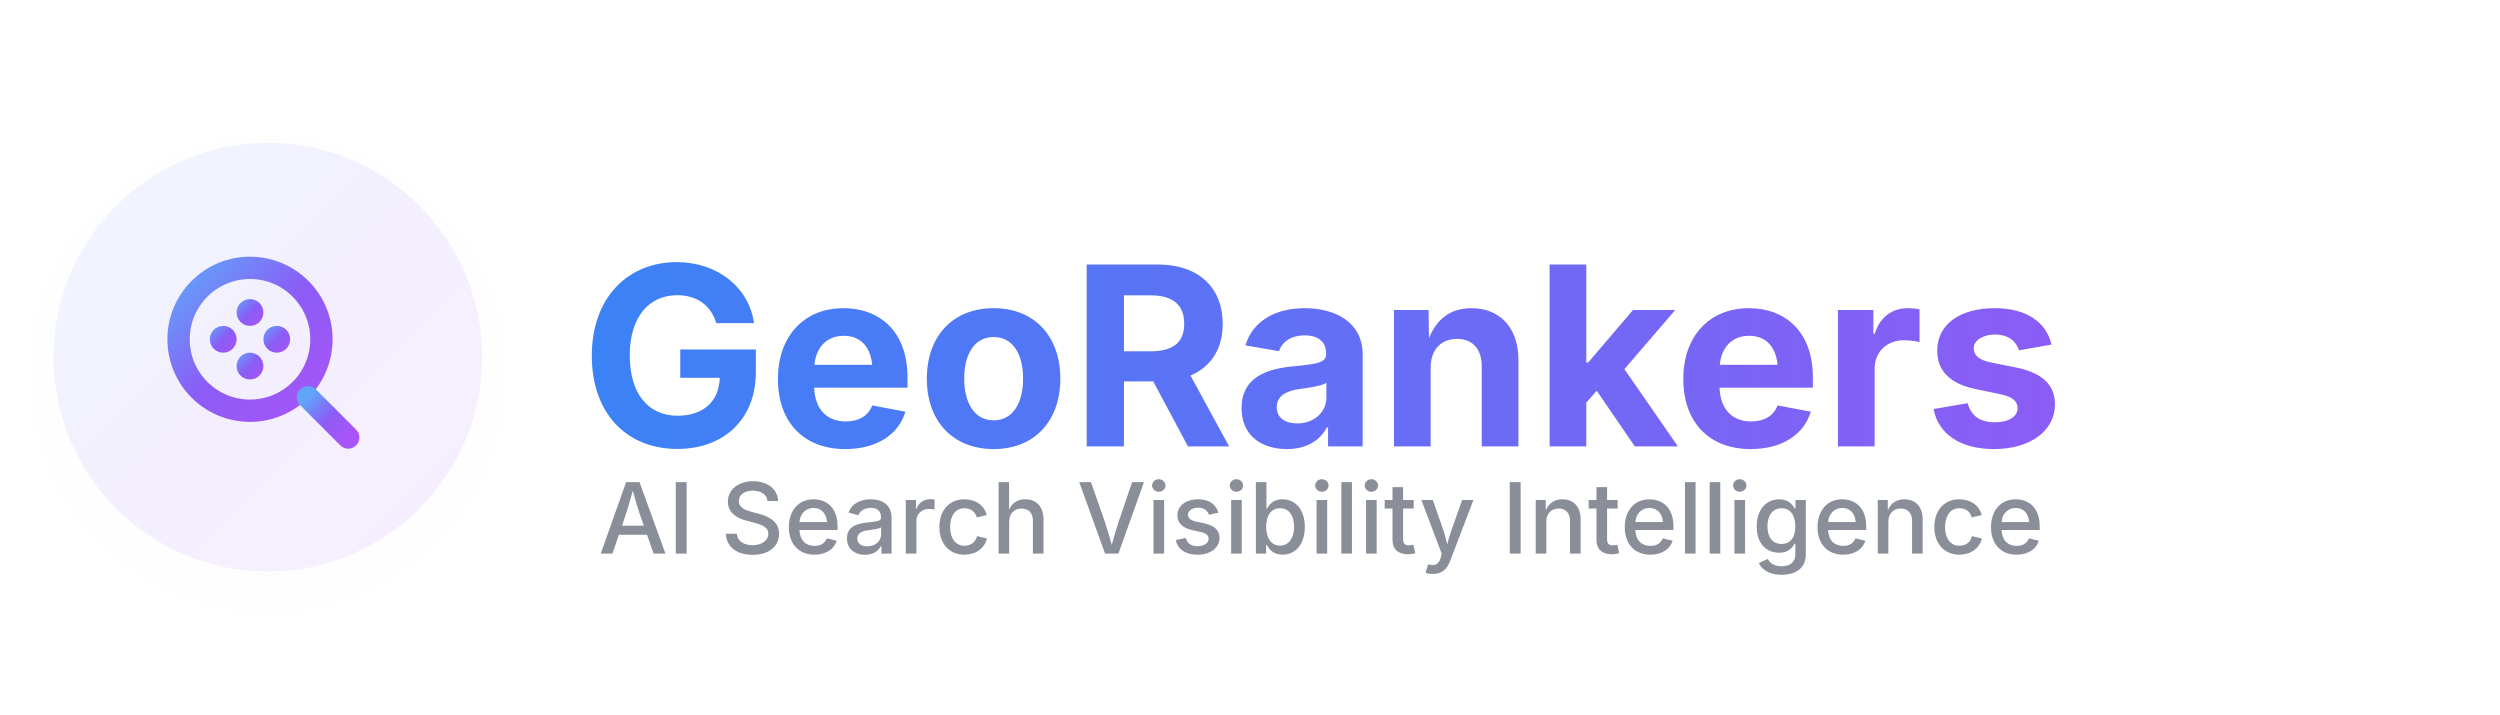
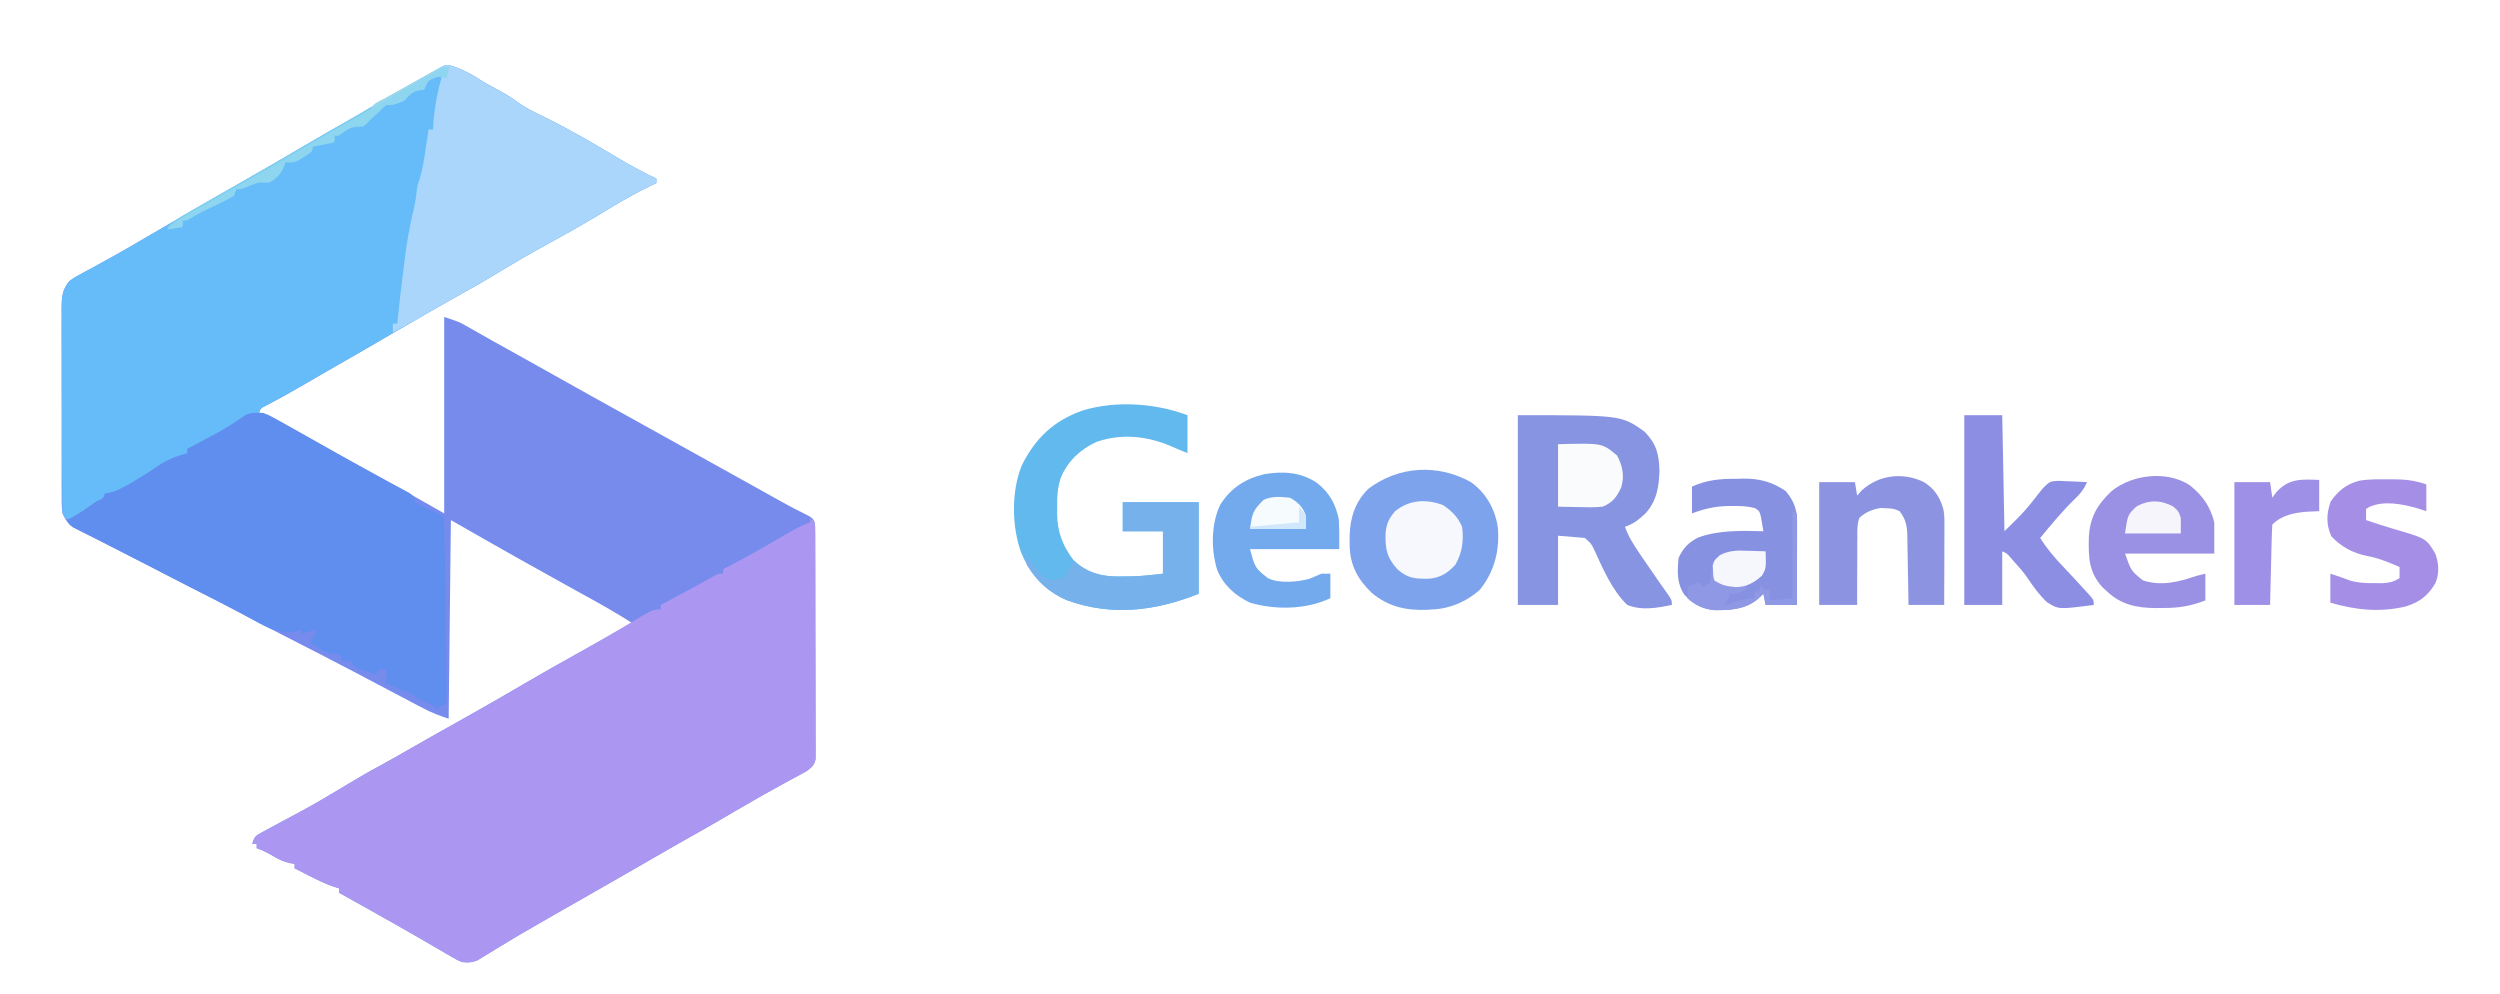
- <svg xmlns="http://www.w3.org/2000/svg" width="280" height="80" viewBox="0 0 280 80" fill="none">
-   <defs>
-     <linearGradient id="brandGradient" x1="0%" y1="0%" x2="100%" y2="0%">
-       <stop offset="0%" style="stop-color:#3B82F6;stop-opacity:1" />
-       <stop offset="100%" style="stop-color:#8B5CF6;stop-opacity:1" />
-     </linearGradient>
-     <linearGradient id="iconGradient" x1="0%" y1="0%" x2="100%" y2="100%">
-       <stop offset="0%" style="stop-color:#60A5FA;stop-opacity:1" />
-       <stop offset="50%" style="stop-color:#8B5CF6;stop-opacity:1" />
-       <stop offset="100%" style="stop-color:#A855F7;stop-opacity:1" />
-     </linearGradient>
-     <filter id="dropShadow" x="-20%" y="-20%" width="140%" height="140%">
-       <feDropShadow dx="0" dy="2" stdDeviation="4" flood-color="#000000" flood-opacity="0.1" />
-     </filter>
-   </defs>
-   <circle cx="30" cy="40" r="24" fill="url(#iconGradient)" filter="url(#dropShadow)" opacity="0.1" />
-   <g transform="translate(18, 28)">
-     <circle cx="10" cy="10" r="8" stroke="url(#iconGradient)" stroke-width="2.5" fill="none" />
-     <line x1="16.5" y1="16.5" x2="21" y2="21" stroke="url(#iconGradient)" stroke-width="2.5" stroke-linecap="round" />
-     <circle cx="10" cy="7" r="1.5" fill="url(#iconGradient)" />
-     <circle cx="7" cy="10" r="1.5" fill="url(#iconGradient)" />
-     <circle cx="13" cy="10" r="1.5" fill="url(#iconGradient)" />
-     <circle cx="10" cy="13" r="1.5" fill="url(#iconGradient)" />
-   </g>
-   <text x="65" y="50" font-family="Inter, system-ui, sans-serif" font-size="28" font-weight="700" fill="url(#brandGradient)">
-     GeoRankers
-   </text>
-   <text x="67" y="62" font-family="Inter, system-ui, sans-serif" font-size="11" font-weight="500" fill="#6B7280" opacity="0.8">
-     AI Search Visibility Intelligence
-   </text>
-   <line x1="65" y1="54" x2="95" y2="54" stroke="url(#brandGradient)" stroke-width="1" opacity="0.3" />
+ <svg xmlns="http://www.w3.org/2000/svg" version="1.1" viewBox="210 270 1120 445">
+   <path d="M0 0 C5.911 1.747 10.668 4.392 15.75 7.812 C17.556 8.804 19.369 9.782 21.188 10.75 C24.313 12.426 27.255 14.084 30.062 16.25 C33.736 18.988 37.762 20.878 41.869 22.881 C53.869 28.772 65.396 35.563 76.88 42.391 C82.052 45.449 87.303 48.27 92.75 50.812 C92.75 51.472 92.75 52.133 92.75 52.812 C91.625 53.358 91.625 53.358 90.477 53.914 C84.714 56.745 79.114 59.692 73.641 63.047 C64.384 68.701 55.024 74.189 45.473 79.332 C36.565 84.175 27.825 89.311 19.163 94.579 C15.189 96.987 11.159 99.27 7.092 101.515 C3.103 103.725 -0.854 105.988 -4.812 108.25 C-5.707 108.761 -6.601 109.272 -7.522 109.798 C-15.637 114.444 -23.714 119.155 -31.786 123.874 C-38.09 127.558 -44.41 131.208 -50.758 134.816 C-53.49 136.373 -56.211 137.948 -58.93 139.527 C-60.164 140.244 -60.164 140.244 -61.423 140.976 C-63.081 141.94 -64.738 142.903 -66.395 143.868 C-71.676 146.931 -76.994 149.881 -82.414 152.691 C-84.408 153.686 -84.408 153.686 -85.25 155.812 C-84.086 156.128 -84.086 156.128 -82.898 156.449 C-77.902 158.316 -73.481 160.955 -68.875 163.625 C-60.722 168.296 -52.527 172.866 -44.25 177.312 C-30.12 184.917 -16.182 192.852 -2.25 200.812 C-2.25 171.773 -2.25 142.732 -2.25 112.812 C4.498 115.062 4.498 115.062 7.641 116.844 C8.341 117.237 9.041 117.63 9.762 118.035 C10.501 118.457 11.239 118.878 12 119.312 C13.607 120.218 15.213 121.123 16.82 122.027 C17.638 122.49 18.455 122.953 19.298 123.429 C23.145 125.599 27.011 127.735 30.875 129.875 C36.323 132.899 41.761 135.939 47.188 139 C57.97 145.08 68.801 151.071 79.624 157.078 C83.667 159.321 87.708 161.567 91.75 163.812 C93.168 164.6 94.586 165.388 96.004 166.176 C106.902 172.23 106.902 172.23 110.247 174.089 C112.54 175.362 114.833 176.636 117.126 177.909 C122.533 180.912 127.939 183.916 133.34 186.929 C135.784 188.293 138.229 189.655 140.675 191.017 C142.39 191.973 144.104 192.931 145.818 193.889 C150.323 196.398 154.811 198.875 159.457 201.113 C162.75 202.812 162.75 202.812 163.75 204.812 C163.848 206.25 163.885 207.692 163.89 209.133 C163.896 210.04 163.902 210.947 163.908 211.882 C163.909 212.88 163.91 213.878 163.911 214.906 C163.916 215.955 163.921 217.004 163.926 218.084 C163.941 221.565 163.948 225.046 163.953 228.527 C163.959 230.939 163.965 233.35 163.97 235.761 C163.981 240.821 163.987 245.881 163.99 250.941 C163.996 257.436 164.02 263.931 164.048 270.425 C164.067 275.407 164.072 280.388 164.074 285.37 C164.077 287.765 164.085 290.16 164.098 292.555 C164.115 295.9 164.113 299.245 164.106 302.59 C164.116 303.586 164.125 304.582 164.134 305.608 C164.126 306.973 164.126 306.973 164.117 308.365 C164.119 309.156 164.12 309.947 164.122 310.762 C163.655 313.338 162.753 314.183 160.75 315.812 C158.954 316.941 158.954 316.941 156.926 318.02 C156.157 318.434 155.387 318.849 154.595 319.276 C153.759 319.721 152.923 320.166 152.062 320.625 C144.121 324.92 136.285 329.366 128.5 333.938 C121.841 337.845 115.179 341.736 108.438 345.5 C102.782 348.657 97.164 351.873 91.562 355.125 C81.321 361.072 71.037 366.945 60.75 372.812 C47.101 380.584 47.101 380.584 33.5 388.438 C32.607 388.957 31.713 389.476 30.793 390.012 C28.323 391.473 25.873 392.958 23.426 394.457 C22.664 394.918 21.901 395.38 21.116 395.855 C19.613 396.765 18.114 397.685 16.622 398.614 C15.933 399.029 15.245 399.444 14.535 399.871 C13.926 400.245 13.316 400.62 12.688 401.006 C10.178 402.051 8.452 402.098 5.75 401.812 C3.436 400.825 3.436 400.825 1.039 399.426 C0.135 398.906 -0.769 398.386 -1.701 397.85 C-2.666 397.28 -3.631 396.711 -4.625 396.125 C-6.687 394.933 -8.75 393.742 -10.812 392.551 C-11.872 391.934 -12.932 391.317 -14.023 390.682 C-19.2 387.683 -24.413 384.75 -29.625 381.812 C-31.466 380.771 -33.307 379.729 -35.148 378.688 C-39.837 376.04 -44.539 373.419 -49.25 370.812 C-49.25 370.152 -49.25 369.493 -49.25 368.812 C-50.088 368.557 -50.926 368.302 -51.789 368.039 C-55.582 366.695 -59.052 365.022 -62.625 363.188 C-63.266 362.863 -63.906 362.538 -64.566 362.203 C-66.129 361.41 -67.69 360.612 -69.25 359.812 C-69.25 359.152 -69.25 358.493 -69.25 357.812 C-69.98 357.699 -70.709 357.586 -71.461 357.469 C-74.337 356.792 -76.342 355.81 -78.875 354.312 C-81.383 352.84 -83.475 351.737 -86.25 350.812 C-86.25 350.152 -86.25 349.493 -86.25 348.812 C-86.91 348.812 -87.57 348.812 -88.25 348.812 C-87.097 345.355 -86.662 345.188 -83.602 343.543 C-82.85 343.133 -82.098 342.722 -81.323 342.299 C-80.111 341.656 -80.111 341.656 -78.875 341 C-78.048 340.551 -77.221 340.101 -76.369 339.638 C-73.025 337.824 -69.669 336.036 -66.312 334.246 C-59.258 330.459 -52.425 326.334 -45.573 322.196 C-40.539 319.163 -35.479 316.235 -30.293 313.469 C-26.032 311.15 -21.832 308.727 -17.625 306.312 C-9.759 301.799 -1.859 297.352 6.062 292.938 C15.344 287.761 24.543 282.456 33.708 277.076 C43.099 271.577 52.592 266.267 62.098 260.969 C68.678 257.301 75.222 253.573 81.75 249.812 C75.091 245.542 68.24 241.692 61.312 237.875 C59.508 236.877 57.704 235.878 55.9 234.879 C54.669 234.198 53.438 233.516 52.207 232.835 C46.087 229.448 39.979 226.041 33.875 222.625 C32.509 221.862 32.509 221.862 31.115 221.084 C20.953 215.396 10.863 209.591 0.75 203.812 C0.42 233.183 0.09 262.553 -0.25 292.812 C-4.457 291.41 -7.797 290.144 -11.637 288.125 C-12.646 287.597 -13.656 287.069 -14.696 286.525 C-15.766 285.96 -16.835 285.395 -17.938 284.812 C-19.063 284.223 -20.188 283.633 -21.347 283.026 C-26.175 280.493 -30.997 277.947 -35.816 275.398 C-37.211 274.661 -38.605 273.924 -40 273.188 C-40.713 272.81 -41.426 272.433 -42.161 272.045 C-52.524 266.587 -62.962 261.273 -73.39 255.939 C-81.164 251.959 -88.918 247.947 -96.641 243.867 C-105.687 239.09 -114.785 234.417 -123.897 229.767 C-126.567 228.403 -129.235 227.036 -131.903 225.668 C-142.518 220.22 -142.518 220.22 -153.166 214.838 C-155.824 213.505 -158.473 212.157 -161.125 210.812 C-162.038 210.363 -162.951 209.914 -163.892 209.452 C-165.117 208.826 -165.117 208.826 -166.367 208.188 C-167.054 207.845 -167.741 207.502 -168.449 207.148 C-170.987 205.266 -171.897 203.703 -173.25 200.812 C-173.689 197.62 -173.66 194.455 -173.638 191.236 C-173.643 190.278 -173.649 189.32 -173.654 188.332 C-173.667 185.169 -173.659 182.007 -173.648 178.844 C-173.65 176.643 -173.653 174.443 -173.657 172.242 C-173.662 167.632 -173.655 163.023 -173.641 158.413 C-173.624 152.504 -173.634 146.596 -173.652 140.688 C-173.663 136.145 -173.659 131.602 -173.651 127.058 C-173.649 124.88 -173.652 122.701 -173.659 120.523 C-173.667 117.478 -173.655 114.434 -173.638 111.389 C-173.647 110.039 -173.647 110.039 -173.657 108.662 C-173.608 103.889 -173.36 100.683 -170.25 96.812 C-168.179 95.274 -168.179 95.274 -165.77 93.973 C-164.865 93.475 -163.961 92.977 -163.03 92.463 C-162.051 91.939 -161.071 91.415 -160.062 90.875 C-157.96 89.719 -155.858 88.562 -153.758 87.402 C-152.677 86.809 -151.595 86.216 -150.481 85.605 C-145.419 82.797 -140.429 79.87 -135.438 76.938 C-118.217 66.855 -100.925 56.9 -83.589 47.019 C-77.601 43.6 -71.651 40.121 -65.716 36.609 C-59.095 32.7 -52.418 28.892 -45.73 25.098 C-41.579 22.737 -37.454 20.346 -33.367 17.875 C-27.748 14.486 -22.035 11.272 -16.312 8.062 C-14.282 6.923 -12.252 5.782 -10.223 4.641 C-9.338 4.145 -8.454 3.649 -7.543 3.138 C-1.847 -0.154 -1.847 -0.154 0 0 Z " fill="#778BED" transform="translate(411.25,299.1875)" />
+   <path d="M0 0 C5.911 1.747 10.668 4.392 15.75 7.812 C17.556 8.804 19.369 9.782 21.188 10.75 C24.313 12.426 27.255 14.084 30.062 16.25 C33.736 18.988 37.762 20.878 41.869 22.881 C53.869 28.772 65.396 35.563 76.88 42.391 C82.052 45.449 87.303 48.27 92.75 50.812 C92.75 51.472 92.75 52.133 92.75 52.812 C91.625 53.358 91.625 53.358 90.477 53.914 C84.714 56.745 79.114 59.692 73.641 63.047 C64.384 68.701 55.024 74.189 45.473 79.332 C36.565 84.175 27.825 89.311 19.163 94.579 C15.189 96.987 11.159 99.27 7.092 101.515 C3.103 103.725 -0.854 105.988 -4.812 108.25 C-5.707 108.761 -6.601 109.272 -7.522 109.798 C-15.637 114.444 -23.714 119.155 -31.786 123.874 C-38.09 127.558 -44.41 131.208 -50.758 134.816 C-53.49 136.373 -56.211 137.948 -58.93 139.527 C-60.164 140.244 -60.164 140.244 -61.423 140.976 C-63.081 141.94 -64.738 142.903 -66.395 143.868 C-71.676 146.931 -76.994 149.881 -82.414 152.691 C-84.408 153.686 -84.408 153.686 -85.25 155.812 C-86.957 156.559 -86.957 156.559 -89.062 157.25 C-92.291 158.395 -94.571 159.652 -97.25 161.812 C-99.568 163.185 -101.893 164.509 -104.25 165.812 C-105.183 166.337 -106.117 166.862 -107.078 167.402 C-108.063 167.95 -109.048 168.498 -110.062 169.062 C-111.464 169.844 -111.464 169.844 -112.895 170.641 C-115.25 171.812 -115.25 171.812 -117.25 171.812 C-117.25 172.472 -117.25 173.132 -117.25 173.812 C-118.012 174.176 -118.774 174.54 -119.559 174.914 C-125.313 177.716 -130.693 180.659 -135.957 184.293 C-146.477 191.264 -146.477 191.264 -151.938 192.344 C-155.385 193.043 -156.809 195.316 -159.25 197.812 C-160.741 198.977 -162.264 200.1 -163.812 201.188 C-164.556 201.711 -165.3 202.234 -166.066 202.773 C-168.25 203.812 -168.25 203.812 -170.465 203.602 C-172.25 202.812 -172.25 202.812 -173.25 200.812 C-173.359 197.727 -173.407 194.663 -173.411 191.577 C-173.416 190.619 -173.421 189.661 -173.426 188.674 C-173.441 185.495 -173.448 182.316 -173.453 179.137 C-173.459 176.932 -173.465 174.727 -173.47 172.522 C-173.481 167.895 -173.487 163.267 -173.49 158.639 C-173.496 152.707 -173.52 146.775 -173.548 140.844 C-173.567 136.287 -173.572 131.731 -173.574 127.175 C-173.577 124.988 -173.585 122.801 -173.598 120.614 C-173.615 117.555 -173.613 114.496 -173.606 111.436 C-173.616 110.532 -173.625 109.627 -173.634 108.695 C-173.603 103.908 -173.377 100.693 -170.25 96.812 C-168.179 95.274 -168.179 95.274 -165.77 93.973 C-164.865 93.475 -163.961 92.977 -163.03 92.463 C-162.051 91.939 -161.071 91.415 -160.062 90.875 C-157.96 89.719 -155.858 88.562 -153.758 87.402 C-152.677 86.809 -151.595 86.216 -150.481 85.605 C-145.419 82.797 -140.429 79.87 -135.438 76.938 C-118.217 66.855 -100.925 56.9 -83.589 47.019 C-77.601 43.6 -71.651 40.121 -65.716 36.609 C-59.095 32.7 -52.418 28.892 -45.73 25.098 C-41.579 22.737 -37.454 20.346 -33.367 17.875 C-27.748 14.486 -22.035 11.272 -16.312 8.062 C-14.282 6.923 -12.252 5.782 -10.223 4.641 C-9.338 4.145 -8.454 3.649 -7.543 3.138 C-1.847 -0.154 -1.847 -0.154 0 0 Z " fill="#66BCF8" transform="translate(411.25,299.1875)" />
+   <path d="M0 0 C2.425 2.425 2.252 3.003 2.261 6.32 C2.268 7.228 2.275 8.135 2.282 9.069 C2.28 10.067 2.277 11.065 2.275 12.094 C2.28 13.142 2.285 14.191 2.29 15.272 C2.304 18.753 2.303 22.234 2.301 25.715 C2.305 28.126 2.309 30.538 2.314 32.949 C2.321 38.009 2.321 43.069 2.316 48.129 C2.31 54.624 2.327 61.118 2.35 67.613 C2.365 72.594 2.366 77.576 2.363 82.558 C2.363 84.953 2.368 87.348 2.378 89.743 C2.391 93.088 2.384 96.432 2.372 99.777 C2.38 100.773 2.388 101.769 2.395 102.795 C2.388 103.705 2.381 104.615 2.374 105.553 C2.374 106.344 2.375 107.135 2.375 107.95 C1.904 110.524 1.002 111.371 -1 113 C-2.796 114.128 -2.796 114.128 -4.824 115.207 C-5.593 115.622 -6.363 116.036 -7.155 116.463 C-7.991 116.909 -8.827 117.354 -9.688 117.812 C-17.629 122.108 -25.465 126.554 -33.25 131.125 C-39.909 135.032 -46.571 138.924 -53.312 142.688 C-58.968 145.845 -64.586 149.06 -70.188 152.312 C-80.429 158.259 -90.713 164.133 -101 170 C-114.649 177.771 -114.649 177.771 -128.25 185.625 C-129.143 186.144 -130.037 186.664 -130.957 187.199 C-133.427 188.661 -135.877 190.146 -138.324 191.645 C-139.086 192.106 -139.849 192.567 -140.634 193.042 C-142.137 193.953 -143.636 194.872 -145.128 195.801 C-145.817 196.216 -146.505 196.631 -147.215 197.059 C-147.824 197.433 -148.434 197.807 -149.062 198.193 C-151.572 199.238 -153.298 199.286 -156 199 C-158.314 198.013 -158.314 198.013 -160.711 196.613 C-161.615 196.093 -162.519 195.573 -163.451 195.037 C-164.416 194.468 -165.381 193.899 -166.375 193.312 C-168.437 192.121 -170.5 190.929 -172.562 189.738 C-173.622 189.122 -174.682 188.505 -175.773 187.87 C-180.95 184.87 -186.163 181.937 -191.375 179 C-193.216 177.958 -195.057 176.917 -196.898 175.875 C-201.587 173.228 -206.289 170.607 -211 168 C-211 167.34 -211 166.68 -211 166 C-211.838 165.745 -212.676 165.49 -213.539 165.227 C-217.332 163.882 -220.802 162.21 -224.375 160.375 C-225.016 160.05 -225.656 159.725 -226.316 159.391 C-227.879 158.597 -229.44 157.799 -231 157 C-231 156.34 -231 155.68 -231 155 C-232.094 154.83 -232.094 154.83 -233.211 154.656 C-236.087 153.98 -238.092 152.997 -240.625 151.5 C-243.133 150.028 -245.225 148.925 -248 148 C-248 147.34 -248 146.68 -248 146 C-248.66 146 -249.32 146 -250 146 C-248.847 142.542 -248.412 142.376 -245.352 140.73 C-244.6 140.32 -243.848 139.91 -243.073 139.487 C-242.265 139.058 -241.457 138.629 -240.625 138.188 C-239.384 137.513 -239.384 137.513 -238.119 136.826 C-234.775 135.012 -231.419 133.223 -228.062 131.434 C-221.008 127.646 -214.175 123.521 -207.323 119.383 C-202.289 116.351 -197.229 113.422 -192.043 110.656 C-187.782 108.337 -183.582 105.915 -179.375 103.5 C-171.509 98.987 -163.609 94.539 -155.688 90.125 C-146.403 84.947 -137.202 79.642 -128.036 74.259 C-119.72 69.389 -111.322 64.676 -102.901 59.991 C-96.03 56.16 -89.216 52.249 -82.475 48.194 C-70.443 41 -70.443 41 -67 41 C-67 40.34 -67 39.68 -67 39 C-66.045 38.492 -65.09 37.984 -64.105 37.461 C-62.799 36.766 -61.493 36.07 -60.188 35.375 C-59.51 35.015 -58.832 34.654 -58.134 34.283 C-53.081 31.591 -48.066 28.837 -43.074 26.031 C-41 25 -41 25 -39 25 C-39 24.34 -39 23.68 -39 23 C-38.138 22.55 -37.275 22.1 -36.387 21.637 C-27.941 17.197 -19.649 12.541 -11.436 7.682 C-7.702 5.489 -4.108 3.435 0 2 C0 1.34 0 0.68 0 0 Z " fill="#AB97F1" transform="translate(573,502)" />
+   <path d="M0 0 C2.519 0.987 2.519 0.987 5.027 2.387 C6.445 3.166 6.445 3.166 7.892 3.961 C8.897 4.531 9.902 5.101 10.938 5.688 C11.993 6.273 13.048 6.858 14.136 7.46 C17.432 9.293 20.717 11.144 24 13 C25.005 13.566 26.01 14.131 27.045 14.714 C30.896 16.882 34.745 19.052 38.584 21.24 C43.312 23.934 48.056 26.585 52.852 29.156 C53.781 29.657 54.711 30.158 55.669 30.673 C57.432 31.619 59.2 32.557 60.972 33.487 C61.752 33.906 62.532 34.326 63.336 34.758 C64.022 35.12 64.708 35.483 65.416 35.856 C67 37 67 37 68 40 C69.724 41.166 69.724 41.166 71.812 42.062 C72.843 42.544 72.843 42.544 73.895 43.035 C75.328 43.692 76.763 44.346 78.199 44.996 C80 46 80 46 81 48 C81.127 50.552 81.196 53.078 81.221 55.631 C81.233 56.418 81.244 57.205 81.256 58.016 C81.293 60.625 81.322 63.234 81.352 65.844 C81.375 67.652 81.398 69.461 81.422 71.269 C81.47 75.062 81.515 78.855 81.558 82.648 C81.612 87.517 81.676 92.387 81.743 97.256 C81.793 100.991 81.838 104.726 81.882 108.461 C81.903 110.257 81.926 112.053 81.951 113.849 C81.985 116.356 82.012 118.862 82.038 121.369 C82.049 122.116 82.06 122.863 82.072 123.633 C82.114 128.771 82.114 128.771 81 131 C80.34 131 79.68 131 79 131 C78.67 131.66 78.34 132.32 78 133 C77.34 132.34 76.68 131.68 76 131 C74.886 130.526 73.772 130.051 72.625 129.562 C69.582 128.251 67.588 126.963 65 125 C63.672 124.646 62.338 124.315 61 124 C58.985 123.031 56.982 122.036 55 121 C55 119.02 55 117.04 55 115 C53.68 115 52.36 115 51 115 C51 115.66 51 116.32 51 117 C46.872 116.393 43.626 115.06 40 113 C39.67 112.34 39.34 111.68 39 111 C37.68 111 36.36 111 35 111 C35 110.34 35 109.68 35 109 C33.224 107.925 33.224 107.925 32 108 C27.485 107.484 24.652 105.633 21 103 C22 101 23 99 24 97 C20.535 97.99 20.535 97.99 17 99 C17 98.34 17 97.68 17 97 C15.515 97.495 15.515 97.495 14 98 C6.684 98.77 2.295 96.561 -4 93 C-5.885 91.973 -7.77 90.947 -9.656 89.922 C-11.033 89.165 -11.033 89.165 -12.438 88.393 C-15.751 86.592 -19.113 84.909 -22.5 83.25 C-33.15 77.98 -43.676 72.467 -54.221 66.991 C-58.108 64.975 -62 62.973 -65.899 60.98 C-68.416 59.694 -70.931 58.403 -73.446 57.112 C-75.223 56.201 -77.004 55.297 -78.784 54.392 C-79.851 53.844 -80.917 53.295 -82.016 52.73 C-82.957 52.25 -83.898 51.769 -84.868 51.274 C-87 50 -87 50 -88 48 C-86.989 47.443 -85.979 46.886 -84.938 46.312 C-82.222 44.773 -79.699 43.102 -77.188 41.25 C-74 39 -74 39 -72 39 C-71.67 38.01 -71.34 37.02 -71 36 C-69.971 35.867 -69.971 35.867 -68.922 35.73 C-65.328 34.832 -62.408 33.181 -59.25 31.312 C-58.632 30.955 -58.013 30.597 -57.376 30.228 C-53.876 28.181 -50.508 26.018 -47.188 23.688 C-43.055 20.836 -38.827 19.301 -34 18 C-34 17.34 -34 16.68 -34 16 C-32.975 15.457 -31.95 14.915 -30.895 14.355 C-29.534 13.633 -28.173 12.91 -26.812 12.188 C-26.139 11.831 -25.465 11.475 -24.771 11.107 C-20.392 8.779 -16.072 6.417 -11.973 3.613 C-11.342 3.184 -10.712 2.755 -10.062 2.312 C-9.435 1.876 -8.807 1.439 -8.16 0.988 C-5.267 -0.335 -3.166 -0.21 0 0 Z " fill="#608EEE" transform="translate(328,455)" />
+   <path d="M0 0 C5.911 1.747 10.668 4.392 15.75 7.812 C17.556 8.804 19.369 9.782 21.188 10.75 C24.313 12.426 27.255 14.084 30.062 16.25 C33.736 18.988 37.762 20.878 41.869 22.881 C53.869 28.772 65.396 35.563 76.88 42.391 C82.052 45.449 87.303 48.27 92.75 50.812 C92.75 51.472 92.75 52.133 92.75 52.812 C92 53.176 91.25 53.54 90.477 53.914 C84.714 56.745 79.114 59.692 73.641 63.047 C64.384 68.701 55.024 74.189 45.473 79.332 C36.565 84.175 27.825 89.311 19.163 94.579 C15.211 96.974 11.203 99.244 7.157 101.476 C2.83 103.878 -1.457 106.35 -5.75 108.812 C-12.225 112.526 -18.715 116.206 -25.25 119.812 C-25.25 118.493 -25.25 117.172 -25.25 115.812 C-24.59 115.812 -23.93 115.812 -23.25 115.812 C-23.2 115.268 -23.149 114.724 -23.097 114.163 C-22.403 106.935 -21.544 99.731 -20.63 92.528 C-20.461 91.182 -20.294 89.835 -20.13 88.489 C-19.145 80.387 -17.863 72.465 -15.886 64.538 C-15.325 62.135 -14.948 59.825 -14.688 57.375 C-14.25 53.812 -14.25 53.812 -13.324 51.207 C-11.94 46.834 -11.293 42.467 -10.625 37.938 C-10.424 36.619 -10.424 36.619 -10.219 35.273 C-9.891 33.121 -9.57 30.967 -9.25 28.812 C-8.59 28.812 -7.93 28.812 -7.25 28.812 C-7.213 28.085 -7.175 27.358 -7.137 26.609 C-6.643 19.062 -5.301 12.086 -3.25 4.812 C-6.208 5.52 -6.208 5.52 -9.25 6.812 C-9.933 8.138 -10.601 9.471 -11.25 10.812 C-12.913 11.163 -14.58 11.494 -16.25 11.812 C-17.604 13.125 -18.937 14.459 -20.25 15.812 C-23.212 17.257 -24.937 17.812 -28.25 17.812 C-30.036 19.015 -30.036 19.015 -31.75 20.625 C-32.632 21.408 -32.632 21.408 -33.531 22.207 C-35.266 23.788 -35.266 23.788 -36.824 25.516 C-38.25 26.812 -38.25 26.812 -40.562 26.75 C-44.316 26.837 -46.248 28.678 -49.25 30.812 C-49.91 30.812 -50.57 30.812 -51.25 30.812 C-51.25 31.802 -51.25 32.792 -51.25 33.812 C-54.55 34.472 -57.85 35.133 -61.25 35.812 C-61.25 36.472 -61.25 37.133 -61.25 37.812 C-62.859 39.102 -62.859 39.102 -65 40.438 C-65.696 40.884 -66.392 41.33 -67.109 41.789 C-69.25 42.812 -69.25 42.812 -73.25 42.812 C-73.477 43.555 -73.704 44.297 -73.938 45.062 C-75.54 48.421 -77.11 49.841 -80.25 51.812 C-81.916 51.858 -83.584 51.851 -85.25 51.812 C-87.375 52.498 -89.417 53.304 -91.48 54.156 C-93.25 54.812 -93.25 54.812 -95.25 54.812 C-95.58 55.803 -95.91 56.792 -96.25 57.812 C-98.818 59.267 -101.335 60.564 -104 61.812 C-105.433 62.498 -106.865 63.186 -108.297 63.875 C-108.978 64.201 -109.659 64.527 -110.361 64.863 C-111.996 65.685 -113.575 66.615 -115.141 67.562 C-117.25 68.812 -117.25 68.812 -119.25 68.812 C-119.25 69.802 -119.25 70.793 -119.25 71.812 C-122.715 72.308 -122.715 72.308 -126.25 72.812 C-123.811 70.102 -121.165 68.462 -118.008 66.66 C-116.424 65.752 -116.424 65.752 -114.808 64.825 C-113.675 64.181 -112.542 63.538 -111.375 62.875 C-110.197 62.201 -109.019 61.527 -107.842 60.853 C-104.315 58.834 -100.782 56.823 -97.25 54.812 C-93.562 52.709 -89.875 50.605 -86.188 48.5 C-85.332 48.012 -84.476 47.524 -83.594 47.022 C-77.604 43.602 -71.652 40.122 -65.716 36.609 C-59.095 32.7 -52.418 28.892 -45.73 25.098 C-41.579 22.737 -37.454 20.346 -33.367 17.875 C-27.748 14.486 -22.035 11.272 -16.312 8.062 C-14.282 6.923 -12.252 5.782 -10.223 4.641 C-9.338 4.145 -8.454 3.649 -7.543 3.138 C-1.847 -0.154 -1.847 -0.154 0 0 Z " fill="#A9D6FA" transform="translate(411.25,299.1875)" />
+   <path d="M0 0 C-0.33 1.65 -0.66 3.3 -1 5 C-1.557 4.773 -2.114 4.546 -2.688 4.312 C-5.985 3.867 -7.403 5.035 -10 7 C-10.33 7.99 -10.66 8.98 -11 10 C-11.742 10.082 -12.485 10.165 -13.25 10.25 C-16.56 11.153 -17.643 12.57 -20 15 C-22.962 16.445 -24.687 17 -28 17 C-29.786 18.202 -29.786 18.202 -31.5 19.812 C-32.382 20.596 -32.382 20.596 -33.281 21.395 C-35.016 22.976 -35.016 22.976 -36.574 24.703 C-38 26 -38 26 -40.312 25.938 C-44.066 26.025 -45.998 27.865 -49 30 C-49.66 30 -50.32 30 -51 30 C-51 30.99 -51 31.98 -51 33 C-54.3 33.66 -57.6 34.32 -61 35 C-61 35.66 -61 36.32 -61 37 C-62.609 38.289 -62.609 38.289 -64.75 39.625 C-65.446 40.071 -66.142 40.517 -66.859 40.977 C-69 42 -69 42 -73 42 C-73.227 42.742 -73.454 43.485 -73.688 44.25 C-75.29 47.609 -76.86 49.028 -80 51 C-81.666 51.045 -83.334 51.039 -85 51 C-87.125 51.685 -89.167 52.492 -91.23 53.344 C-93 54 -93 54 -95 54 C-95.33 54.99 -95.66 55.98 -96 57 C-98.568 58.454 -101.085 59.752 -103.75 61 C-105.183 61.686 -106.615 62.373 -108.047 63.062 C-109.069 63.552 -109.069 63.552 -110.111 64.051 C-111.746 64.872 -113.325 65.802 -114.891 66.75 C-117 68 -117 68 -119 68 C-119 68.99 -119 69.98 -119 71 C-122.465 71.495 -122.465 71.495 -126 72 C-123.561 69.29 -120.915 67.649 -117.758 65.848 C-116.174 64.939 -116.174 64.939 -114.558 64.012 C-113.425 63.369 -112.292 62.725 -111.125 62.062 C-109.947 61.389 -108.769 60.715 -107.592 60.04 C-104.065 58.021 -100.532 56.01 -97 54 C-93.312 51.897 -89.625 49.792 -85.938 47.688 C-85.082 47.2 -84.226 46.712 -83.344 46.209 C-77.354 42.79 -71.402 39.309 -65.466 35.797 C-58.845 31.888 -52.168 28.079 -45.48 24.285 C-41.331 21.926 -37.207 19.535 -33.121 17.066 C-27.476 13.662 -21.744 10.421 -16 7.188 C-14.965 6.603 -13.93 6.018 -12.863 5.416 C-3.261 0 -3.261 0 0 0 Z " fill="#79CEF0" transform="translate(411,300)" />
+   <path d="M0 0 C-0.33 1.65 -0.66 3.3 -1 5 C-1.557 4.773 -2.114 4.546 -2.688 4.312 C-5.985 3.867 -7.403 5.035 -10 7 C-10.33 7.99 -10.66 8.98 -11 10 C-12.114 10.124 -12.114 10.124 -13.25 10.25 C-16.56 11.153 -17.643 12.57 -20 15 C-22.962 16.445 -24.687 17 -28 17 C-30.342 17.635 -32.677 18.299 -35 19 C-33.672 16.344 -32.319 15.942 -29.688 14.562 C-25.74 12.472 -21.82 10.348 -17.926 8.16 C-16.587 7.412 -16.587 7.412 -15.222 6.648 C-13.419 5.639 -11.618 4.626 -9.819 3.608 C-8.982 3.142 -8.144 2.676 -7.281 2.195 C-6.529 1.773 -5.777 1.35 -5.002 0.915 C-3 0 -3 0 0 0 Z " fill="#9AD7EC" transform="translate(411,300)" />
+   <path d="M0 0 C-0.33 1.65 -0.66 3.3 -1 5 C-1.557 4.773 -2.114 4.546 -2.688 4.312 C-5.985 3.867 -7.403 5.035 -10 7 C-10.33 7.99 -10.66 8.98 -11 10 C-11.742 10.082 -12.485 10.165 -13.25 10.25 C-16.56 11.153 -17.643 12.57 -20 15 C-22.962 16.445 -24.687 17 -28 17 C-30.036 19.015 -30.036 19.015 -31.75 20.625 C-32.632 21.408 -32.632 21.408 -33.531 22.207 C-35.266 23.788 -35.266 23.788 -36.824 25.516 C-38.25 26.812 -38.25 26.812 -40.562 26.75 C-44.316 26.837 -46.248 28.678 -49.25 30.812 C-49.91 30.812 -50.57 30.812 -51.25 30.812 C-51.25 31.802 -51.25 32.792 -51.25 33.812 C-54.55 34.472 -57.85 35.133 -61.25 35.812 C-61.25 36.472 -61.25 37.133 -61.25 37.812 C-62.859 39.102 -62.859 39.102 -65 40.438 C-65.696 40.884 -66.392 41.33 -67.109 41.789 C-69.25 42.812 -69.25 42.812 -73.25 42.812 C-73.477 43.555 -73.704 44.297 -73.938 45.062 C-75.54 48.421 -77.11 49.841 -80.25 51.812 C-81.916 51.858 -83.584 51.851 -85.25 51.812 C-87.375 52.498 -89.417 53.304 -91.48 54.156 C-93.25 54.812 -93.25 54.812 -95.25 54.812 C-95.58 55.803 -95.91 56.792 -96.25 57.812 C-98.818 59.267 -101.335 60.564 -104 61.812 C-105.433 62.498 -106.865 63.186 -108.297 63.875 C-108.978 64.201 -109.659 64.527 -110.361 64.863 C-111.996 65.685 -113.575 66.615 -115.141 67.562 C-117.25 68.812 -117.25 68.812 -119.25 68.812 C-119.25 69.802 -119.25 70.793 -119.25 71.812 C-122.715 72.308 -122.715 72.308 -126.25 72.812 C-123.811 70.102 -121.165 68.462 -118.008 66.66 C-116.424 65.752 -116.424 65.752 -114.808 64.825 C-113.675 64.181 -112.542 63.538 -111.375 62.875 C-110.197 62.201 -109.019 61.527 -107.842 60.853 C-104.315 58.834 -100.782 56.823 -97.25 54.812 C-93.562 52.709 -89.875 50.605 -86.188 48.5 C-85.332 48.012 -84.476 47.524 -83.594 47.022 C-77.604 43.602 -71.652 40.122 -65.716 36.609 C-59.095 32.7 -52.418 28.892 -45.73 25.098 C-41.579 22.737 -37.454 20.346 -33.367 17.875 C-27.748 14.486 -22.035 11.272 -16.312 8.062 C-14.282 6.923 -12.252 5.782 -10.223 4.641 C-9.338 4.145 -8.454 3.649 -7.543 3.138 C-1.847 -0.154 -1.847 -0.154 0 0 Z " fill="#8ED5F0" transform="translate(411,300)" />
+   <path d="M0 0 C46.34 0 46.34 0 56.688 7.312 C62.089 12.818 63.168 17.254 63.438 24.812 C63.24 32.272 62.197 38.488 57.059 44.133 C54.11 46.816 51.807 48.731 48 50 C49.541 54.445 51.93 58.141 54.562 62 C55 62.65 55.437 63.3 55.888 63.969 C58.115 67.268 60.373 70.543 62.66 73.801 C63.075 74.393 63.49 74.985 63.918 75.596 C65.067 77.23 66.225 78.86 67.383 80.488 C69 83 69 83 69 85 C62.32 86.391 55.5 87.643 49 85 C41.992 78.292 37.997 68.409 33.937 59.727 C32.805 57.486 32.805 57.486 30 55 C26.04 54.67 22.08 54.34 18 54 C18 64.23 18 74.46 18 85 C12.06 85 6.12 85 0 85 C0 56.95 0 28.9 0 0 Z " fill="#8794E2" transform="translate(890,456)" />
+   <path d="M0 0 C0 5.61 0 11.22 0 17 C-2.791 15.883 -5.574 14.74 -8.312 13.5 C-18.766 9.248 -29.889 8.221 -40.715 11.953 C-47.94 15.263 -53.357 20.293 -56.582 27.57 C-58.287 32.246 -58.446 36.563 -58.375 41.5 C-58.387 42.303 -58.398 43.106 -58.41 43.934 C-58.371 52.034 -56.007 58.52 -51 65 C-45.279 70.562 -38.691 72.363 -30.934 72.312 C-29.729 72.282 -29.729 72.282 -28.5 72.25 C-27.697 72.245 -26.894 72.24 -26.066 72.234 C-20.913 72.168 -16.186 71.648 -11 71 C-11 64.73 -11 58.46 -11 52 C-16.94 52 -22.88 52 -29 52 C-29 47.71 -29 43.42 -29 39 C-17.78 39 -6.56 39 5 39 C5 52.53 5 66.06 5 80 C-14.545 87.818 -34.064 90.178 -54.148 82.852 C-63.957 78.577 -70.382 71.478 -74.5 61.625 C-78.777 49.784 -78.974 34.209 -74.25 22.531 C-68.223 10.327 -59.832 2.368 -46.883 -2.125 C-32.047 -6.628 -14.398 -5.357 0 0 Z " fill="#61B9ED" transform="translate(742,456)" />
+   <path d="M0 0 C6.775 4.914 10.67 11.799 12 20 C12.983 30.345 10.577 40.034 3.965 48.211 C-1.677 53.348 -9.385 56.728 -17 57 C-17.892 57.061 -18.784 57.121 -19.703 57.184 C-29.15 57.583 -37.073 55.764 -44.438 49.625 C-50.787 43.535 -54.182 37.19 -54.38 28.29 C-54.378 27.617 -54.377 26.944 -54.375 26.25 C-54.373 25.548 -54.372 24.845 -54.37 24.122 C-54.182 16.11 -51.868 8.705 -46 3 C-32.437 -7.288 -14.863 -8.266 0 0 Z " fill="#7DA3EC" transform="translate(869,486)" />
+   <path d="M0 0 C5.61 0 11.22 0 17 0 C17.33 17.16 17.66 34.32 18 52 C27.223 42.932 27.223 42.932 35.156 32.781 C38.413 29.596 38.413 29.596 42.207 29.414 C43.743 29.454 45.279 29.525 46.812 29.625 C47.995 29.666 47.995 29.666 49.201 29.707 C51.135 29.777 53.068 29.885 55 30 C53.66 33.007 52.202 34.998 49.812 37.25 C44.111 42.786 39.053 48.875 34 55 C36.996 59.797 40.416 63.789 44.312 67.875 C45.469 69.106 46.626 70.338 47.781 71.57 C48.611 72.453 48.611 72.453 49.457 73.353 C51.434 75.463 53.385 77.594 55.312 79.75 C55.845 80.343 56.377 80.936 56.926 81.547 C58 83 58 83 58 85 C42.284 87.071 42.284 87.071 37.051 83.771 C33.558 80.548 30.882 76.728 28.242 72.796 C26.48 70.247 24.455 67.979 22.375 65.688 C21.764 64.99 21.153 64.293 20.523 63.574 C19.067 61.895 19.067 61.895 17 61 C17 68.92 17 76.84 17 85 C11.39 85 5.78 85 0 85 C0 56.95 0 28.9 0 0 Z " fill="#8B8EE3" transform="translate(1090,456)" />
+   <path d="M0 0 C5.547 4.313 8.33 9.31 9.844 16.121 C10.156 20.653 10.094 25.204 10.094 29.746 C-3.106 29.746 -16.306 29.746 -29.906 29.746 C-27.596 38.226 -27.596 38.226 -21.906 42.746 C-16.858 45.27 -8.688 44.475 -3.344 43.074 C-1.514 42.34 0.292 41.547 2.094 40.746 C3.414 40.746 4.734 40.746 6.094 40.746 C6.094 44.376 6.094 48.006 6.094 51.746 C-4.823 56.87 -18.395 57.1 -29.906 53.746 C-36.719 50.435 -41.738 46.001 -44.656 38.934 C-47.407 29.847 -47.365 18.468 -43.227 9.859 C-38.526 2.336 -32.034 -1.783 -23.465 -3.84 C-14.986 -5.212 -7.267 -4.78 0 0 Z " fill="#73AAEE" transform="translate(799.9062,486.2539)" />
+   <path d="M0 0 C1.025 -0.028 2.05 -0.057 3.105 -0.086 C10.427 -0.105 16.032 1.334 22.125 5.5 C25.931 10.049 27.257 13.886 27.239 19.718 C27.238 20.538 27.238 21.359 27.238 22.204 C27.233 23.08 27.228 23.957 27.223 24.859 C27.221 25.764 27.22 26.668 27.218 27.6 C27.213 30.483 27.2 33.367 27.188 36.25 C27.182 38.207 27.178 40.164 27.174 42.121 C27.163 46.914 27.146 51.707 27.125 56.5 C22.505 56.5 17.885 56.5 13.125 56.5 C12.795 54.85 12.465 53.2 12.125 51.5 C11.3 52.284 10.475 53.068 9.625 53.875 C3.894 58.591 -3.017 58.966 -10.191 58.816 C-15.758 58.16 -19.538 55.94 -23.312 51.875 C-26.744 46.658 -26.436 41.625 -25.875 35.5 C-23.923 31.128 -21.405 28.51 -17.102 26.312 C-7.811 22.922 2.384 23.237 12.125 23.5 C11.896 22.038 11.641 20.58 11.375 19.125 C11.236 18.313 11.097 17.501 10.953 16.664 C10.306 14.422 10.306 14.422 8.523 13.23 C5.185 12.214 1.957 12.162 -1.5 12.188 C-2.562 12.189 -2.562 12.189 -3.645 12.191 C-9.487 12.298 -14.382 13.44 -19.875 15.5 C-19.875 11.54 -19.875 7.58 -19.875 3.5 C-13.143 0.465 -7.339 -0.018 0 0 Z " fill="#8791E2" transform="translate(987.875,484.5)" />
+   <path d="M0 0 C5.715 4.657 9.082 9.383 10.898 16.547 C10.898 21.167 10.898 25.787 10.898 30.547 C-2.302 30.547 -15.502 30.547 -29.102 30.547 C-26.369 38.3 -26.369 38.3 -21.102 42.547 C-12.923 45.273 -4.985 43.259 2.898 40.547 C4.878 40.052 4.878 40.052 6.898 39.547 C6.898 43.507 6.898 47.467 6.898 51.547 C0.172 54.131 -5.422 55.016 -12.602 54.922 C-13.487 54.933 -14.373 54.945 -15.285 54.957 C-23.551 54.921 -30.799 53.488 -36.977 47.672 C-37.696 47.014 -38.415 46.357 -39.156 45.68 C-45.413 38.82 -45.474 32.248 -45.309 23.312 C-44.813 14.306 -41.617 8.712 -35.102 2.547 C-25.783 -4.987 -10.203 -6.751 0 0 Z " fill="#9A90E4" transform="translate(1191.102,487.4531)" />
+   <path d="M0 0 C4.657 3.008 6.921 6.556 8.524 11.889 C8.957 14.035 9.058 15.967 9.051 18.155 C9.051 18.976 9.051 19.796 9.051 20.642 C9.046 21.518 9.04 22.394 9.035 23.297 C9.034 24.201 9.032 25.106 9.031 26.037 C9.025 28.921 9.013 31.804 9 34.688 C8.995 36.645 8.99 38.602 8.986 40.559 C8.975 45.352 8.958 50.145 8.938 54.938 C3.658 54.938 -1.623 54.938 -7.062 54.938 C-7.1 52.325 -7.137 49.712 -7.176 47.02 C-7.222 44.481 -7.273 41.943 -7.325 39.404 C-7.358 37.644 -7.386 35.883 -7.409 34.123 C-7.443 31.588 -7.495 29.054 -7.551 26.52 C-7.557 25.736 -7.564 24.952 -7.57 24.145 C-7.692 19.596 -8.222 16.55 -11.062 12.938 C-13.319 11.809 -14.74 11.707 -17.25 11.625 C-17.986 11.588 -18.722 11.55 -19.48 11.512 C-23.22 12.128 -26.295 13.354 -29.062 15.938 C-30.099 18.898 -30.018 21.746 -29.965 24.859 C-29.983 26.149 -29.983 26.149 -30.002 27.465 C-30.034 30.207 -30.018 32.946 -30 35.688 C-30.013 37.548 -30.029 39.409 -30.049 41.27 C-30.096 45.827 -30.077 50.378 -30.062 54.938 C-35.672 54.938 -41.282 54.938 -47.062 54.938 C-47.062 36.788 -47.062 18.637 -47.062 -0.062 C-41.782 -0.062 -36.502 -0.062 -31.062 -0.062 C-30.733 1.917 -30.402 3.897 -30.062 5.938 C-29.382 5.174 -28.701 4.411 -28 3.625 C-20.375 -3.351 -9.352 -4.684 0 0 Z " fill="#8C94E2" transform="translate(1072.062,486.0625)" />
+   <path d="M0 0 C0.911 -0.008 1.823 -0.015 2.762 -0.023 C8.065 -0.008 12.484 0.514 17.5 2.25 C17.5 6.21 17.5 10.17 17.5 14.25 C15.932 13.755 14.365 13.26 12.75 12.75 C6.291 10.987 -1.498 9.512 -7.848 12.27 C-8.666 12.755 -8.666 12.755 -9.5 13.25 C-9.5 14.9 -9.5 16.55 -9.5 18.25 C-5.421 19.633 -1.357 21.002 2.781 22.199 C17.469 26.461 17.469 26.461 21.5 33.25 C23.103 37.475 23.383 42.132 21.629 46.34 C18.404 52.017 14.513 54.999 8.32 56.93 C-3.232 59.695 -14.226 58.55 -25.5 55.25 C-25.5 50.96 -25.5 46.67 -25.5 42.25 C-19.5 44.25 -19.5 44.25 -16.602 45.359 C-12.919 46.417 -9.702 46.515 -5.875 46.5 C-4.583 46.505 -3.292 46.51 -1.961 46.516 C1.184 46.274 2.886 45.922 5.5 44.25 C5.5 42.6 5.5 40.95 5.5 39.25 C0.709 37.19 -3.914 35.249 -9.062 34.312 C-15.442 33.012 -20.62 30.267 -25.062 25.5 C-27.447 20.108 -27.291 15.534 -25.375 10 C-22.031 5.096 -18.363 2.162 -12.601 0.634 C-8.425 -0.129 -4.232 -0.036 0 0 Z " fill="#A48EE6" transform="translate(1279.5,484.75)" />
+   <path d="M0 0 C11.22 0 22.44 0 34 0 C34 13.53 34 27.06 34 41 C14.455 48.818 -5.064 51.178 -25.148 43.852 C-33.077 40.396 -38.473 35.387 -43 28 C-43.738 25.16 -43.738 25.16 -44 23 C-43.443 23.701 -42.886 24.402 -42.312 25.125 C-41.168 26.548 -41.168 26.548 -40 28 C-39.638 28.55 -39.276 29.101 -38.902 29.668 C-37.269 31.998 -35.838 33.763 -33.043 34.555 C-30.619 34.79 -30.619 34.79 -27 34 C-24.267 31.407 -23.187 29.561 -22 26 C-21.34 26.598 -20.68 27.196 -20 27.812 C-13.43 32.603 -7.386 33.453 0.5 33.25 C1.303 33.245 2.106 33.24 2.934 33.234 C8.087 33.168 12.814 32.648 18 32 C18 25.73 18 19.46 18 13 C12.06 13 6.12 13 0 13 C0 8.71 0 4.42 0 0 Z " fill="#76B1EC" transform="translate(713,495)" />
+   <path d="M0 0 C19.84 -0.536 19.84 -0.536 26.5 5.125 C28.912 9.748 29.835 14.164 28.336 19.254 C26.342 23.656 24.562 26.043 20 28 C16.551 28.353 13.15 28.282 9.688 28.188 C4.892 28.095 4.892 28.095 0 28 C0 18.76 0 9.52 0 0 Z " fill="#F9FBFC" transform="translate(908,469)" />
+   <path d="M0 0 C0.66 0.33 1.32 0.66 2 1 C2 14.53 2 28.06 2 42 C-2.62 42 -7.24 42 -12 42 C-12.33 40.35 -12.66 38.7 -13 37 C-13.825 37.784 -14.65 38.568 -15.5 39.375 C-21.237 44.096 -28.127 44.442 -35.305 44.332 C-39.612 43.801 -43.869 42.131 -47 39 C-47.041 37.334 -47.043 35.666 -47 34 C-45.35 33.34 -43.7 32.68 -42 32 C-41.34 32.66 -40.68 33.32 -40 34 C-39.01 33.34 -38.02 32.68 -37 32 C-36.648 29.669 -36.317 27.336 -36 25 C-34.764 22.351 -33.815 20.59 -31.441 18.871 C-27.736 17.549 -24.15 17.791 -20.25 17.875 C-19.061 17.889 -19.061 17.889 -17.848 17.902 C-15.898 17.926 -13.949 17.962 -12 18 C-11.781 25.641 -11.781 25.641 -13.75 28.875 C-15.815 30.825 -17.444 31.854 -20 33 C-20.33 33.66 -20.66 34.32 -21 35 C-23.626 36.575 -24.871 37 -28 37 C-28.99 39.475 -28.99 39.475 -30 42 C-20 39 -20 39 -17 39 C-17 38.01 -17 37.02 -17 36 C-16.34 36 -15.68 36 -15 36 C-14.67 35.01 -14.34 34.02 -14 33 C-13.67 33.66 -13.34 34.32 -13 35 C-12.01 35 -11.02 35 -10 35 C-10 36.65 -10 38.3 -10 40 C-5.05 39.505 -5.05 39.505 0 39 C0 26.13 0 13.26 0 0 Z " fill="#8F98E5" transform="translate(1013,499)" />
+   <path d="M0 0 C3.984 2.721 6.665 5.295 8.562 9.75 C9.422 15.691 8.623 21.547 5.562 26.75 C2.305 30.337 -1.02 32.519 -5.926 32.988 C-11.984 33.147 -15.737 32.992 -20.438 28.75 C-25.251 23.286 -25.797 19.987 -25.711 12.801 C-25.305 8.269 -24.317 6.294 -21.438 2.75 C-15.008 -2.367 -7.679 -2.792 0 0 Z " fill="#F6F8FD" transform="translate(856.4375,496.25)" />
+   <path d="M0 0 C0 4.62 0 9.24 0 14 C-1.815 14.082 -3.63 14.165 -5.5 14.25 C-11.198 14.709 -16.768 15.768 -21 20 C-21.16 22.664 -21.259 25.306 -21.316 27.973 C-21.337 28.77 -21.358 29.568 -21.379 30.39 C-21.445 32.947 -21.504 35.505 -21.562 38.062 C-21.606 39.792 -21.649 41.522 -21.693 43.252 C-21.801 47.501 -21.9 51.751 -22 56 C-27.28 56 -32.56 56 -38 56 C-38 37.85 -38 19.7 -38 1 C-32.72 1 -27.44 1 -22 1 C-21.67 3.31 -21.34 5.62 -21 8 C-20.464 7.237 -19.927 6.474 -19.375 5.688 C-13.698 -0.736 -8.069 -0.295 0 0 Z " fill="#9E90E6" transform="translate(1249,485)" />
+   <path d="M0 0 C3.507 2.046 5.74 4.104 7 8 C7 9.98 7 11.96 7 14 C-1.25 14 -9.5 14 -18 14 C-16.938 6.563 -16.719 5.834 -12 1 C-8.298 -0.851 -4.041 -0.465 0 0 Z " fill="#F6FBFD" transform="translate(788,493)" />
+   <path d="M0 0 C3.395 3.678 3 4.37 3 10 C-5.25 10 -13.5 10 -22 10 C-22 9.67 -22 9.34 -22 9 C-11.11 8.01 -11.11 8.01 0 7 C0 4.69 0 2.38 0 0 Z " fill="#D0E7FC" transform="translate(792,497)" />
+   <path d="M0 0 C1.176 0.027 1.176 0.027 2.375 0.055 C4.292 0.101 6.209 0.173 8.125 0.25 C8.32 7.898 8.32 7.898 6.562 11.062 C2.998 14.261 -0.319 16.22 -5.223 16.277 C-9.243 15.918 -11.447 15.535 -14.875 13.25 C-15.379 11.227 -15.379 11.227 -15.438 8.875 C-15.48 8.104 -15.523 7.333 -15.566 6.539 C-14.875 4.25 -14.875 4.25 -12.395 1.977 C-8.005 -0.177 -4.797 -0.211 0 0 Z " fill="#F5F7FC" transform="translate(992.875,516.75)" />
+   <path d="M0 0 C2.562 2.188 2.562 2.188 3.562 5.188 C3.562 7.497 3.562 9.807 3.562 12.188 C-4.688 12.188 -12.938 12.188 -21.438 12.188 C-20.253 3.897 -20.253 3.897 -16.438 0.188 C-10.991 -2.99 -5.412 -2.854 0 0 Z " fill="#F6F5FC" transform="translate(1183.438,496.8125)" />
</svg>
